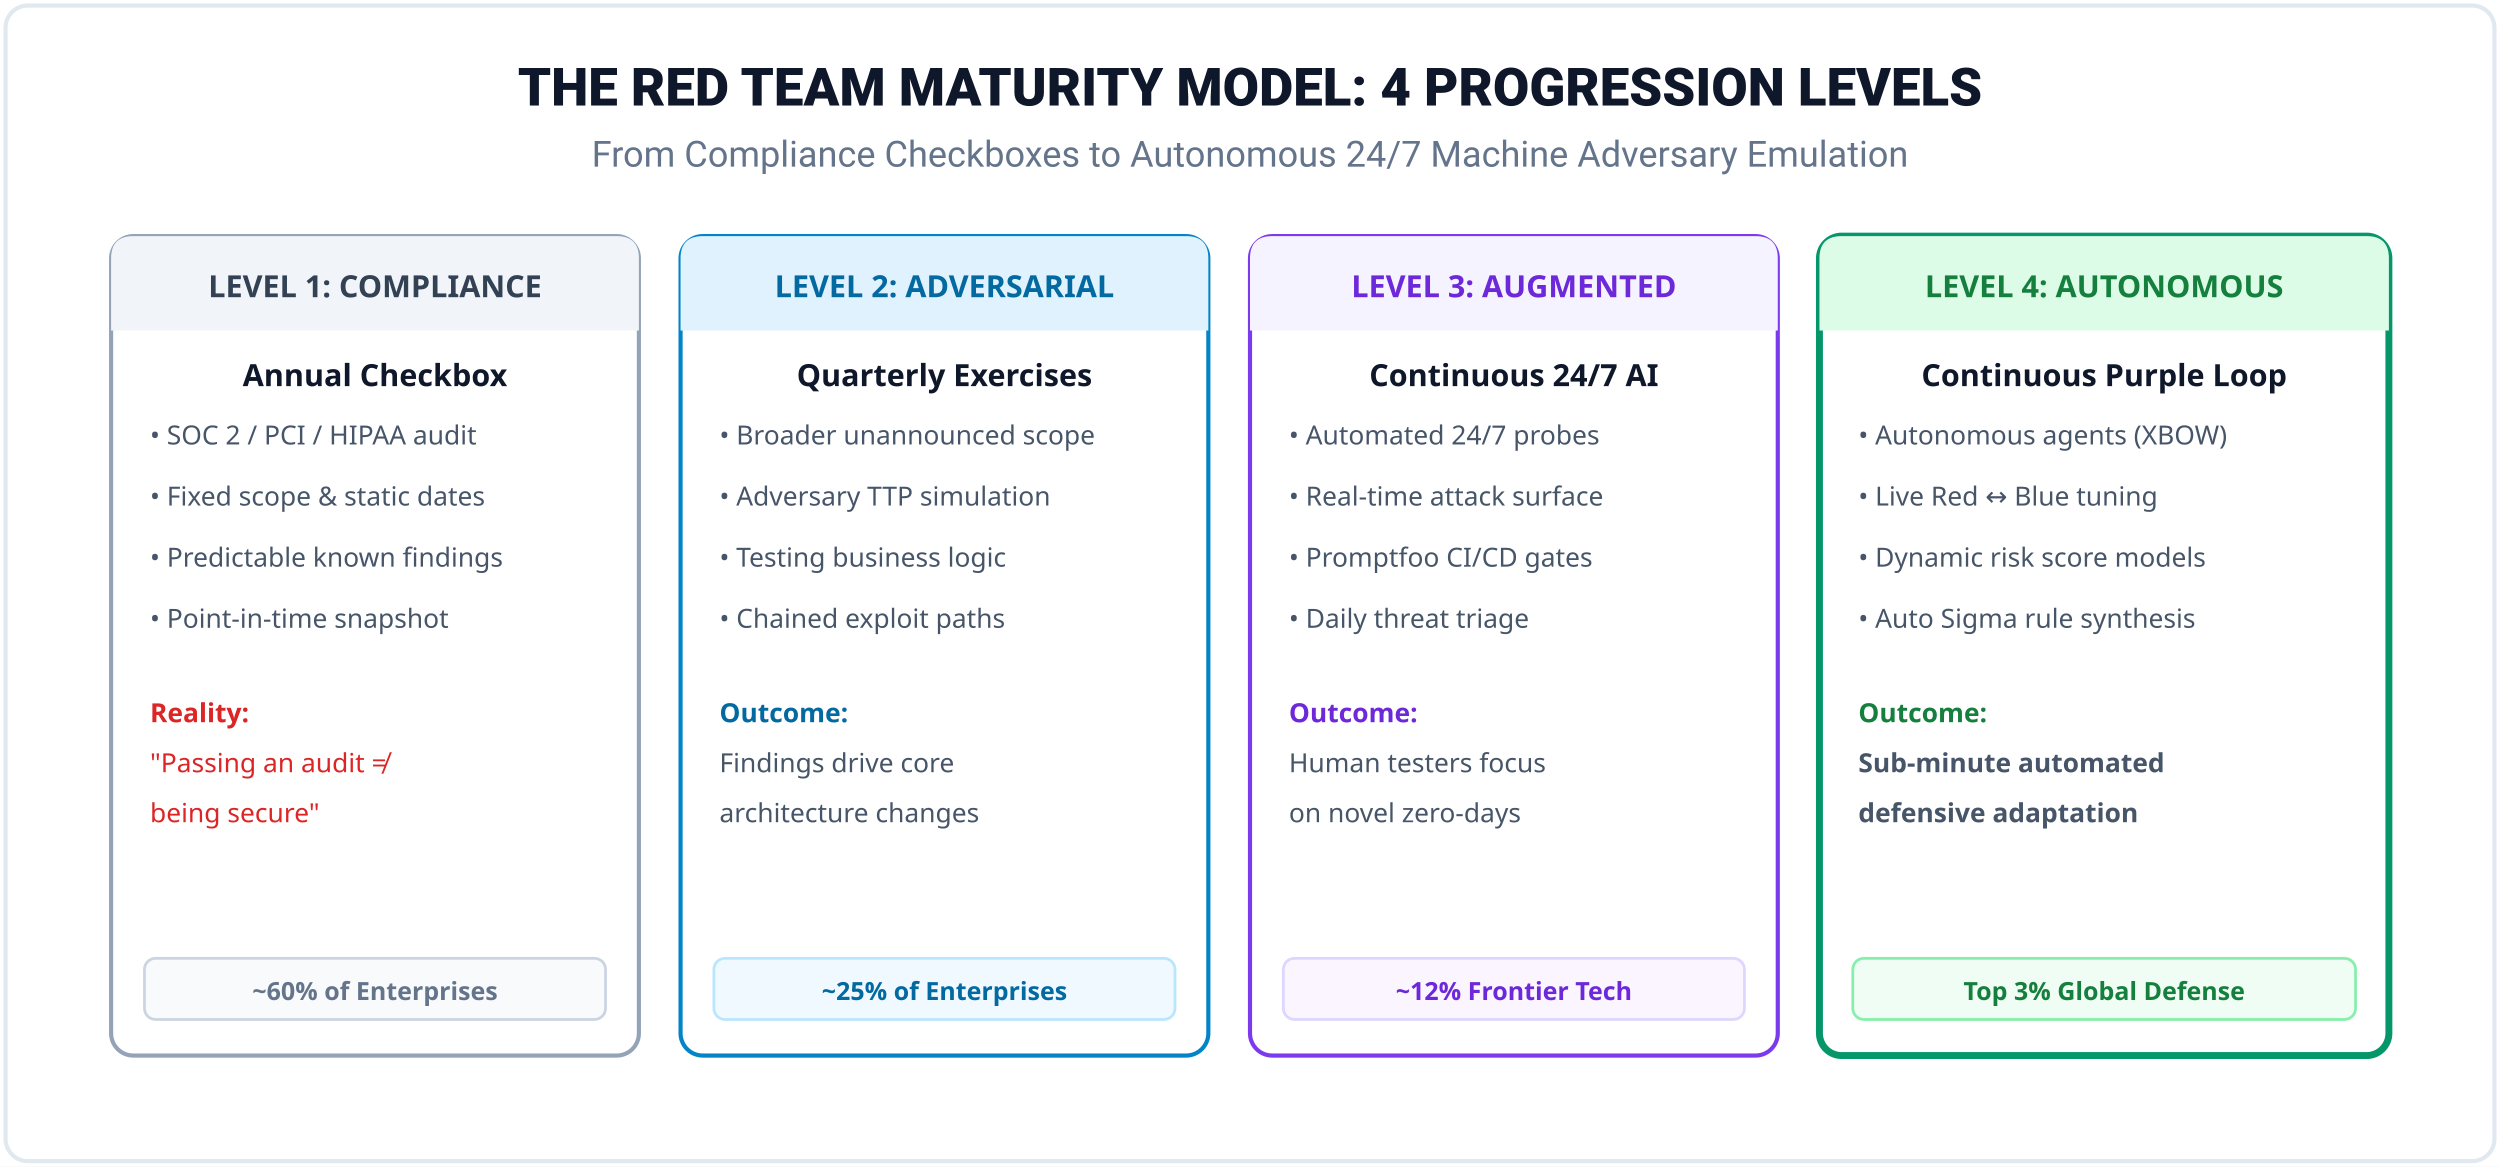
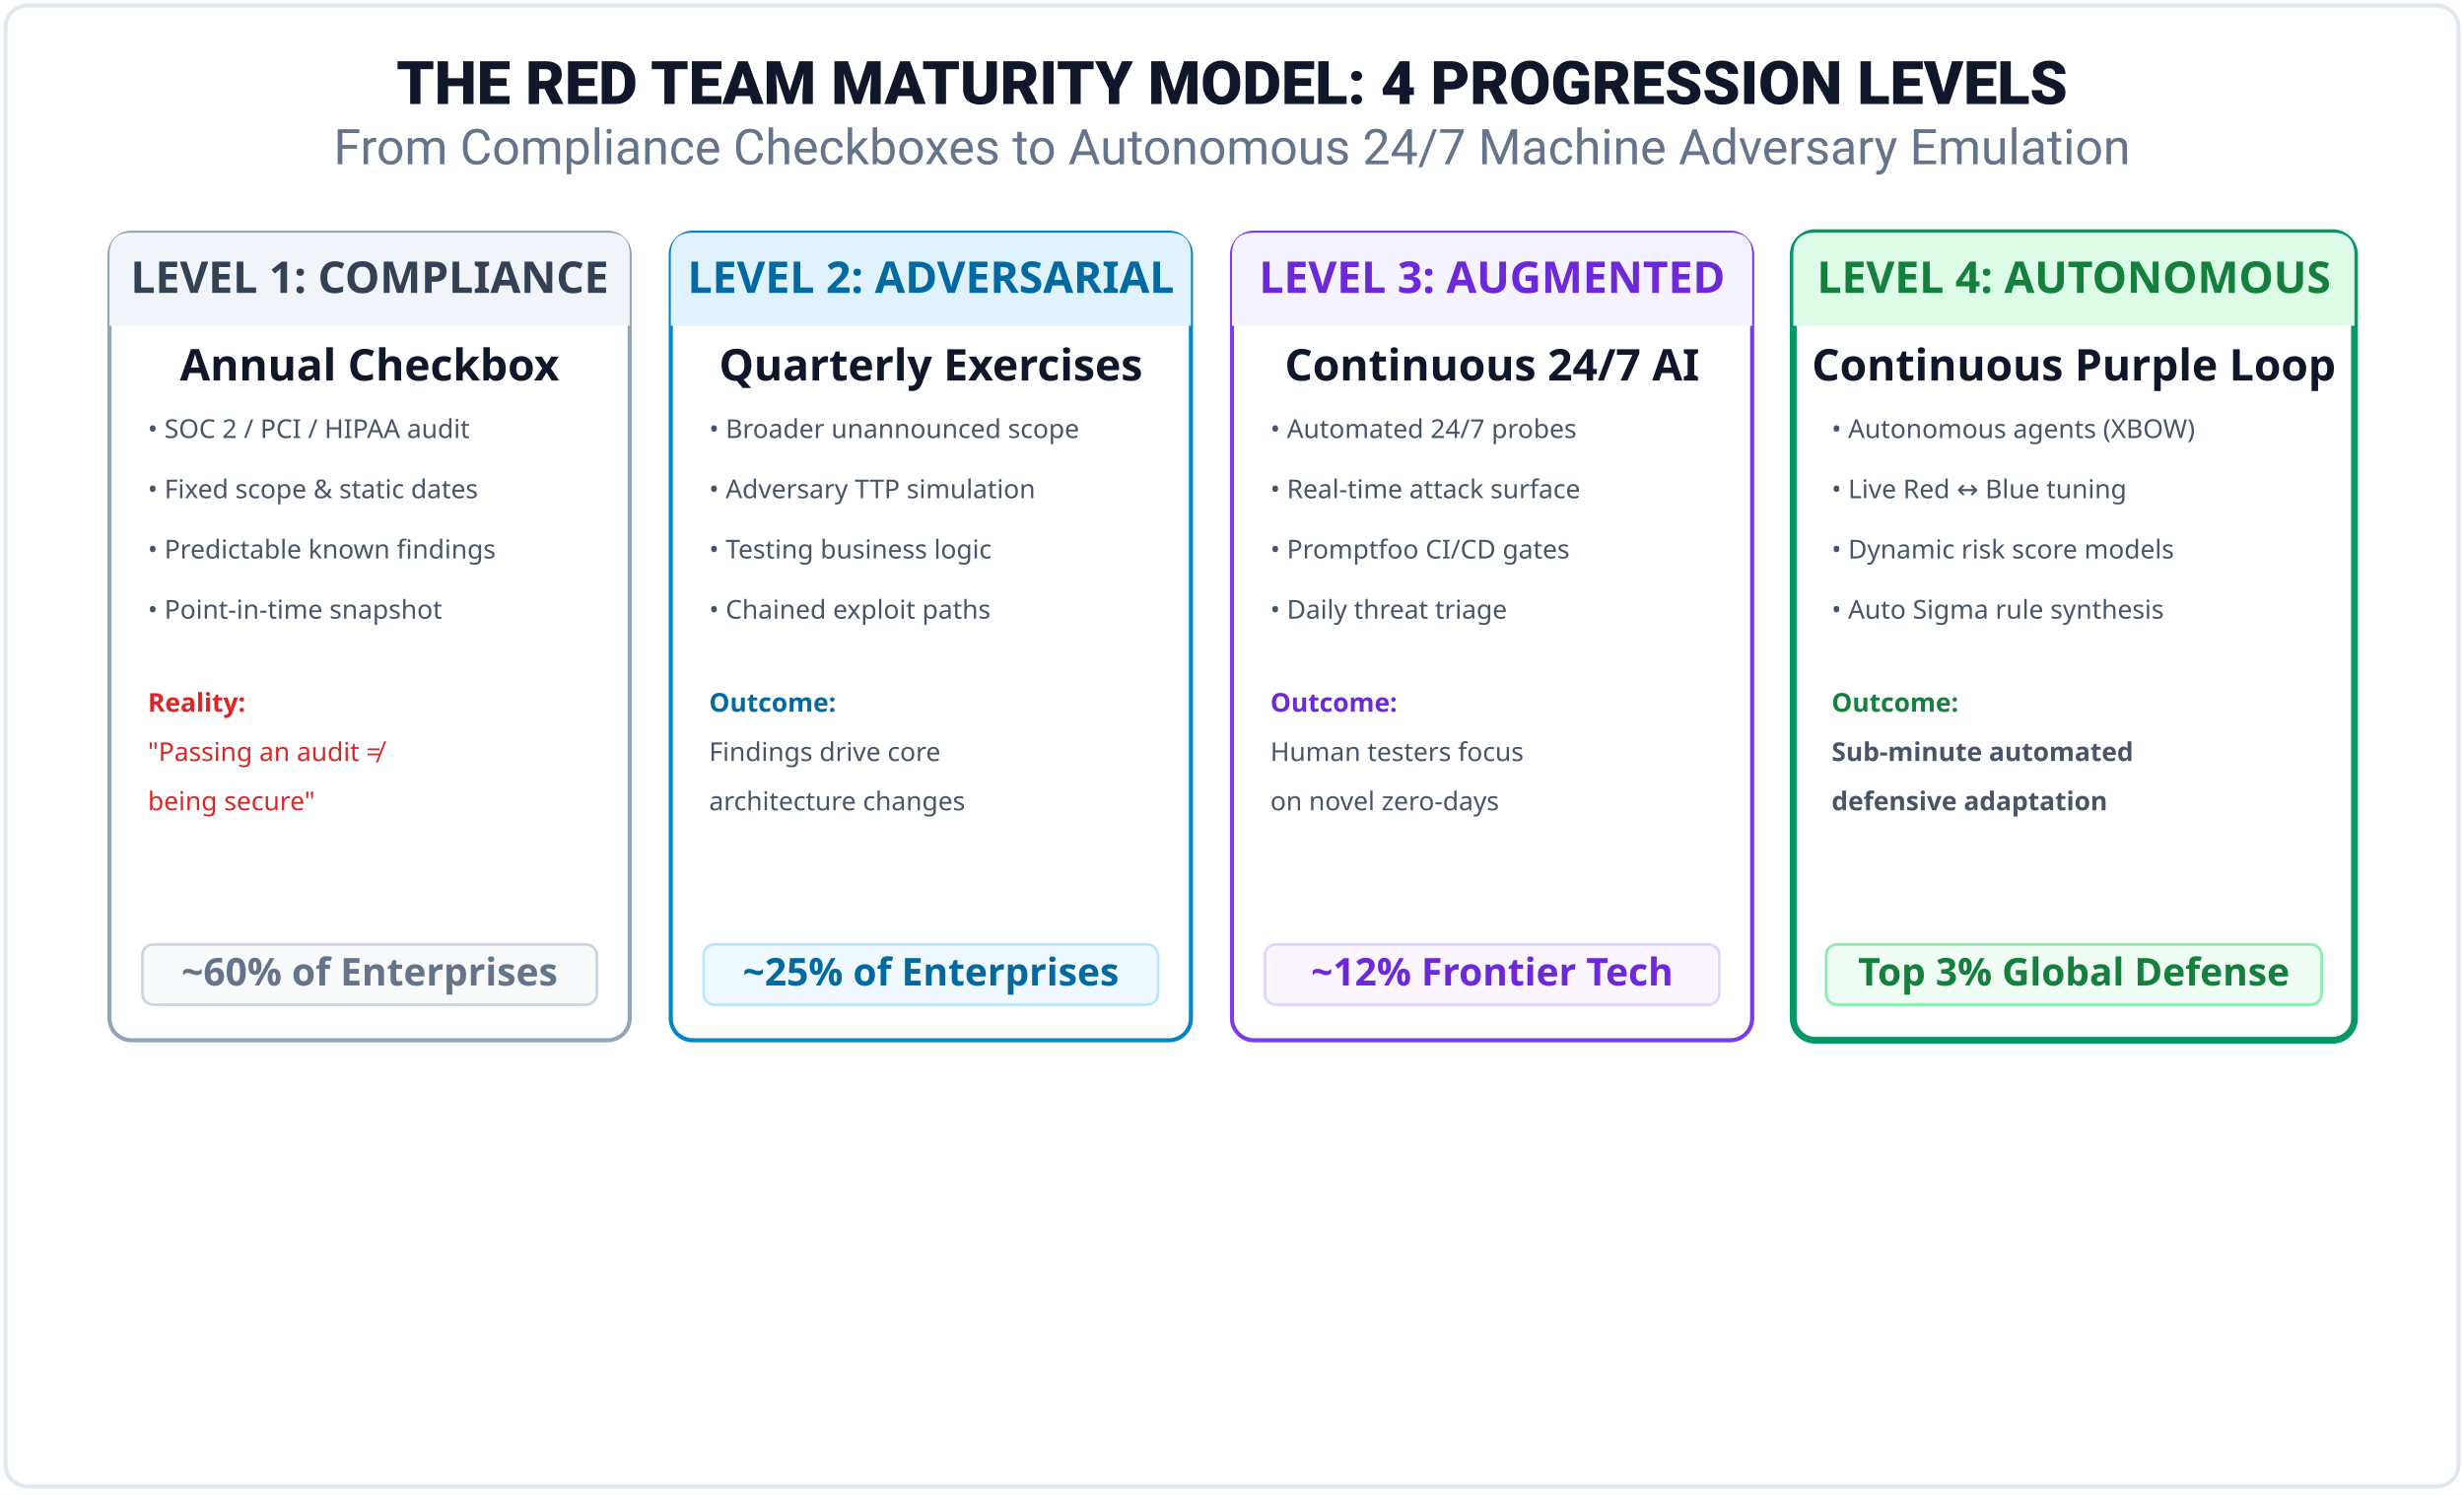
- <svg xmlns="http://www.w3.org/2000/svg" viewBox="0 0 900 420" width="100%" height="100%">
-   <rect width="900" height="420" fill="#ffffff" />
-   <rect width="896" height="416" x="2" y="2" fill="none" stroke="#e2e8f0" stroke-width="1.5" rx="8" />
-   <text x="450" y="38" fill="#0f172a" font-family="-apple-system, BlinkMacSystemFont, 'Segoe UI', Roboto, sans-serif" font-size="19" font-weight="800" text-anchor="middle">THE RED TEAM MATURITY MODEL: 4 PROGRESSION LEVELS</text>
-   <text x="450" y="60" fill="#64748b" font-family="-apple-system, BlinkMacSystemFont, 'Segoe UI', Roboto, sans-serif" font-size="13" text-anchor="middle">From Compliance Checkboxes to Autonomous 24/7 Machine Adversary Emulation</text>
+ <svg xmlns="http://www.w3.org/2000/svg" viewBox="0 0 900 546" width="100%" height="100%">
+   <rect width="900" height="546" fill="#ffffff" />
+   <rect width="896" height="541" x="2" y="2" fill="none" stroke="#e2e8f0" stroke-width="1.5" rx="8" />
+   <text x="450" y="38" fill="#0f172a" font-family="-apple-system, BlinkMacSystemFont, 'Segoe UI', Roboto, sans-serif" font-size="22" font-weight="800" text-anchor="middle">THE RED TEAM MATURITY MODEL: 4 PROGRESSION LEVELS</text>
+   <text x="450" y="60" fill="#64748b" font-family="-apple-system, BlinkMacSystemFont, 'Segoe UI', Roboto, sans-serif" font-size="18" text-anchor="middle">From Compliance Checkboxes to Autonomous 24/7 Machine Adversary Emulation</text>
  <g transform="translate(40, 85)">
    <rect width="190" height="295" fill="#ffffff" stroke="#94a3b8" stroke-width="1.5" rx="8" />
    <path d="M 0 8 Q 0 0 8 0 L 182 0 Q 190 0 190 8 L 190 34 L 0 34 Z" fill="#f1f5f9" />
-     <text x="95" y="22" fill="#334155" font-family="sans-serif" font-size="11" font-weight="800" text-anchor="middle">LEVEL 1: COMPLIANCE</text>
-     <text x="95" y="54" fill="#0f172a" font-family="sans-serif" font-size="11" font-weight="700" text-anchor="middle">Annual Checkbox</text>
+     <text x="95" y="22" fill="#334155" font-family="sans-serif" font-size="16" font-weight="800" text-anchor="middle">LEVEL 1: COMPLIANCE</text>
+     <text x="95" y="54" fill="#0f172a" font-family="sans-serif" font-size="16" font-weight="700" text-anchor="middle">Annual Checkbox</text>
    <g transform="translate(14, 75)" font-family="sans-serif" font-size="9.5" fill="#475569">
      <text x="0" y="0">• SOC 2 / PCI / HIPAA audit</text>
      <text x="0" y="22">• Fixed scope &amp; static dates</text>
      <text x="0" y="44">• Predictable known findings</text>
      <text x="0" y="66">• Point-in-time snapshot</text>
      <text x="0" y="100" fill="#dc2626" font-weight="700">Reality:</text>
      <text x="0" y="118" fill="#dc2626">"Passing an audit ≠</text>
      <text x="0" y="136" fill="#dc2626">being secure"</text>
    </g>
    <rect x="12" y="260" width="166" height="22" fill="#f8fafc" stroke="#cbd5e1" rx="4" />
-     <text x="95" y="275" fill="#64748b" font-family="sans-serif" font-size="9" font-weight="700" text-anchor="middle">~60% of Enterprises</text>
+     <text x="95" y="275" fill="#64748b" font-family="sans-serif" font-size="14" font-weight="700" text-anchor="middle">~60% of Enterprises</text>
  </g>
  <g transform="translate(245, 85)">
    <rect width="190" height="295" fill="#ffffff" stroke="#0284c7" stroke-width="1.5" rx="8" />
    <path d="M 0 8 Q 0 0 8 0 L 182 0 Q 190 0 190 8 L 190 34 L 0 34 Z" fill="#e0f2fe" />
-     <text x="95" y="22" fill="#0369a1" font-family="sans-serif" font-size="11" font-weight="800" text-anchor="middle">LEVEL 2: ADVERSARIAL</text>
-     <text x="95" y="54" fill="#0f172a" font-family="sans-serif" font-size="11" font-weight="700" text-anchor="middle">Quarterly Exercises</text>
+     <text x="95" y="22" fill="#0369a1" font-family="sans-serif" font-size="16" font-weight="800" text-anchor="middle">LEVEL 2: ADVERSARIAL</text>
+     <text x="95" y="54" fill="#0f172a" font-family="sans-serif" font-size="16" font-weight="700" text-anchor="middle">Quarterly Exercises</text>
    <g transform="translate(14, 75)" font-family="sans-serif" font-size="9.5" fill="#475569">
      <text x="0" y="0">• Broader unannounced scope</text>
      <text x="0" y="22">• Adversary TTP simulation</text>
      <text x="0" y="44">• Testing business logic</text>
      <text x="0" y="66">• Chained exploit paths</text>
      <text x="0" y="100" fill="#0369a1" font-weight="700">Outcome:</text>
      <text x="0" y="118">Findings drive core</text>
      <text x="0" y="136">architecture changes</text>
    </g>
    <rect x="12" y="260" width="166" height="22" fill="#f0f9ff" stroke="#bae6fd" rx="4" />
-     <text x="95" y="275" fill="#0369a1" font-family="sans-serif" font-size="9" font-weight="700" text-anchor="middle">~25% of Enterprises</text>
+     <text x="95" y="275" fill="#0369a1" font-family="sans-serif" font-size="14" font-weight="700" text-anchor="middle">~25% of Enterprises</text>
  </g>
  <g transform="translate(450, 85)">
    <rect width="190" height="295" fill="#ffffff" stroke="#7c3aed" stroke-width="1.5" rx="8" />
    <path d="M 0 8 Q 0 0 8 0 L 182 0 Q 190 0 190 8 L 190 34 L 0 34 Z" fill="#f5f3ff" />
-     <text x="95" y="22" fill="#6d28d9" font-family="sans-serif" font-size="11" font-weight="800" text-anchor="middle">LEVEL 3: AUGMENTED</text>
-     <text x="95" y="54" fill="#0f172a" font-family="sans-serif" font-size="11" font-weight="700" text-anchor="middle">Continuous 24/7 AI</text>
+     <text x="95" y="22" fill="#6d28d9" font-family="sans-serif" font-size="16" font-weight="800" text-anchor="middle">LEVEL 3: AUGMENTED</text>
+     <text x="95" y="54" fill="#0f172a" font-family="sans-serif" font-size="16" font-weight="700" text-anchor="middle">Continuous 24/7 AI</text>
    <g transform="translate(14, 75)" font-family="sans-serif" font-size="9.5" fill="#475569">
      <text x="0" y="0">• Automated 24/7 probes</text>
      <text x="0" y="22">• Real-time attack surface</text>
      <text x="0" y="44">• Promptfoo CI/CD gates</text>
      <text x="0" y="66">• Daily threat triage</text>
      <text x="0" y="100" fill="#6d28d9" font-weight="700">Outcome:</text>
      <text x="0" y="118">Human testers focus</text>
      <text x="0" y="136">on novel zero-days</text>
    </g>
    <rect x="12" y="260" width="166" height="22" fill="#faf5ff" stroke="#ddd6fe" rx="4" />
-     <text x="95" y="275" fill="#6d28d9" font-family="sans-serif" font-size="9" font-weight="700" text-anchor="middle">~12% Frontier Tech</text>
+     <text x="95" y="275" fill="#6d28d9" font-family="sans-serif" font-size="14" font-weight="700" text-anchor="middle">~12% Frontier Tech</text>
  </g>
  <g transform="translate(655, 85)">
    <rect width="205" height="295" fill="#ffffff" stroke="#059669" stroke-width="2.5" rx="8" />
    <path d="M 0 8 Q 0 0 8 0 L 197 0 Q 205 0 205 8 L 205 34 L 0 34 Z" fill="#dcfce7" />
-     <text x="102.5" y="22" fill="#15803d" font-family="sans-serif" font-size="11" font-weight="800" text-anchor="middle">LEVEL 4: AUTONOMOUS</text>
-     <text x="102.5" y="54" fill="#0f172a" font-family="sans-serif" font-size="11" font-weight="800" text-anchor="middle">Continuous Purple Loop</text>
+     <text x="102.5" y="22" fill="#15803d" font-family="sans-serif" font-size="16" font-weight="800" text-anchor="middle">LEVEL 4: AUTONOMOUS</text>
+     <text x="102.5" y="54" fill="#0f172a" font-family="sans-serif" font-size="16" font-weight="800" text-anchor="middle">Continuous Purple Loop</text>
    <g transform="translate(14, 75)" font-family="sans-serif" font-size="9.5" fill="#475569">
      <text x="0" y="0">• Autonomous agents (XBOW)</text>
      <text x="0" y="22">• Live Red ↔ Blue tuning</text>
      <text x="0" y="44">• Dynamic risk score models</text>
      <text x="0" y="66">• Auto Sigma rule synthesis</text>
      <text x="0" y="100" fill="#15803d" font-weight="800">Outcome:</text>
      <text x="0" y="118" font-weight="700">Sub-minute automated</text>
      <text x="0" y="136" font-weight="700">defensive adaptation</text>
    </g>
    <rect x="12" y="260" width="181" height="22" fill="#f0fdf4" stroke="#86efac" rx="4" />
-     <text x="102.5" y="275" fill="#15803d" font-family="sans-serif" font-size="9" font-weight="800" text-anchor="middle">Top 3% Global Defense</text>
+     <text x="102.5" y="275" fill="#15803d" font-family="sans-serif" font-size="14" font-weight="800" text-anchor="middle">Top 3% Global Defense</text>
  </g>
</svg>
